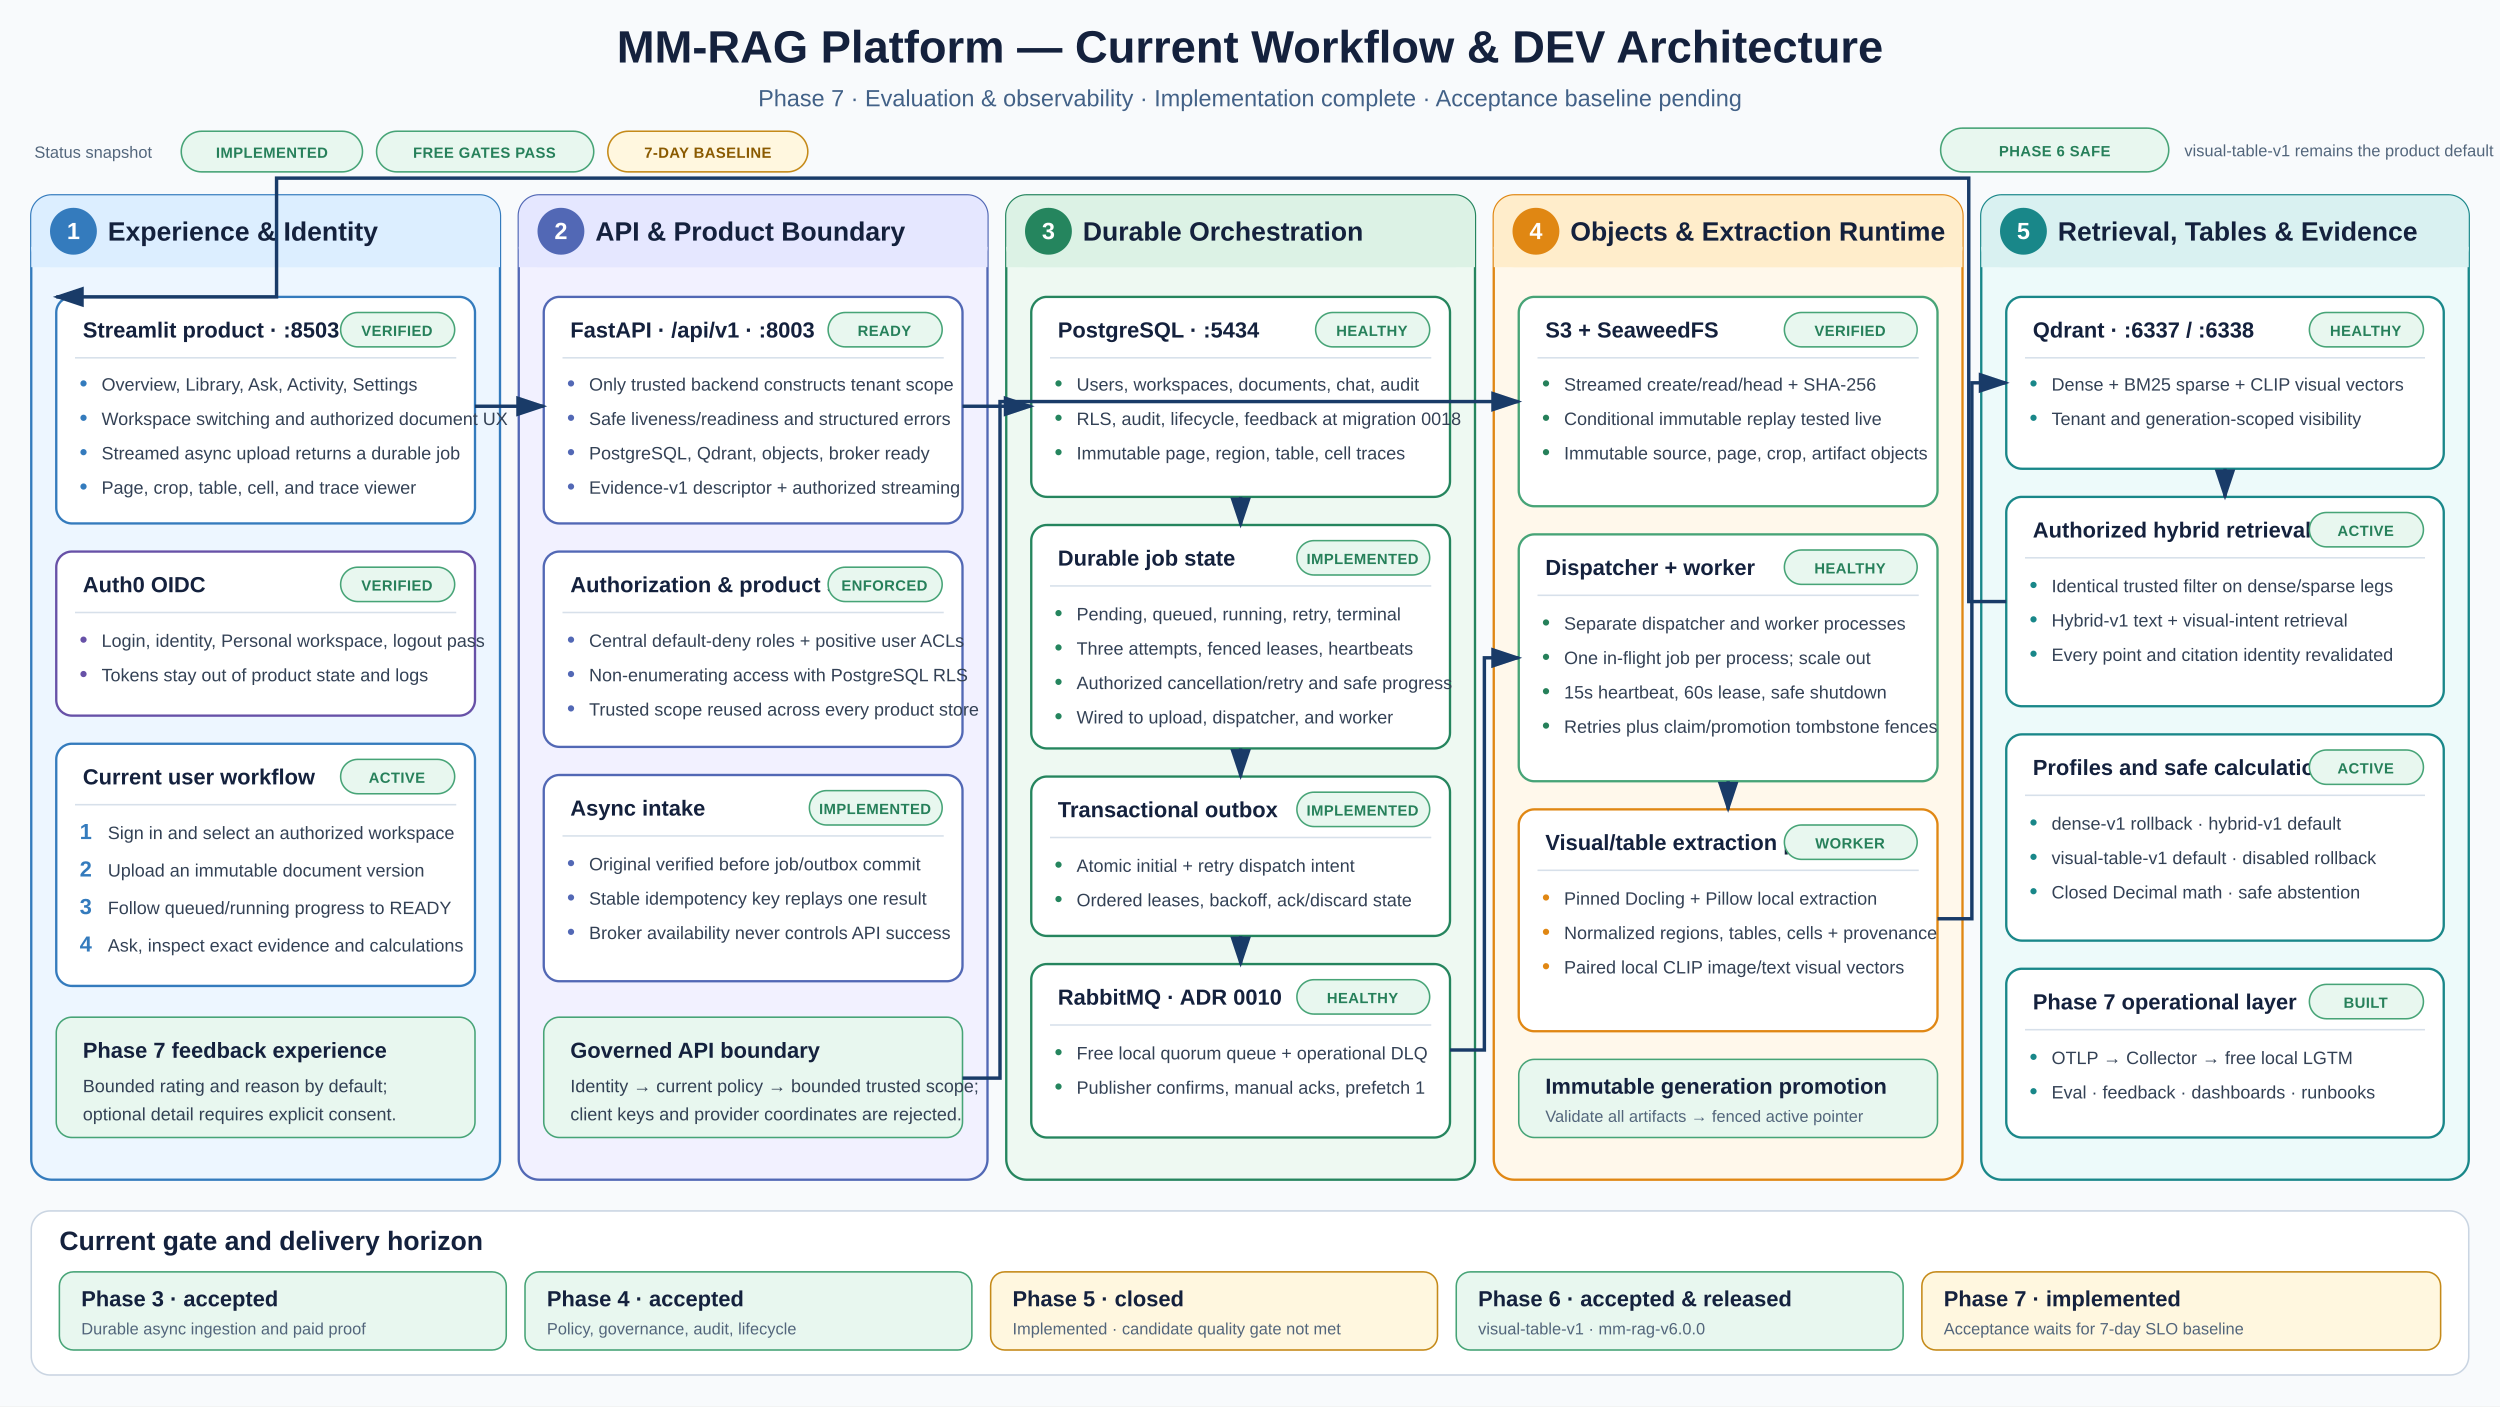
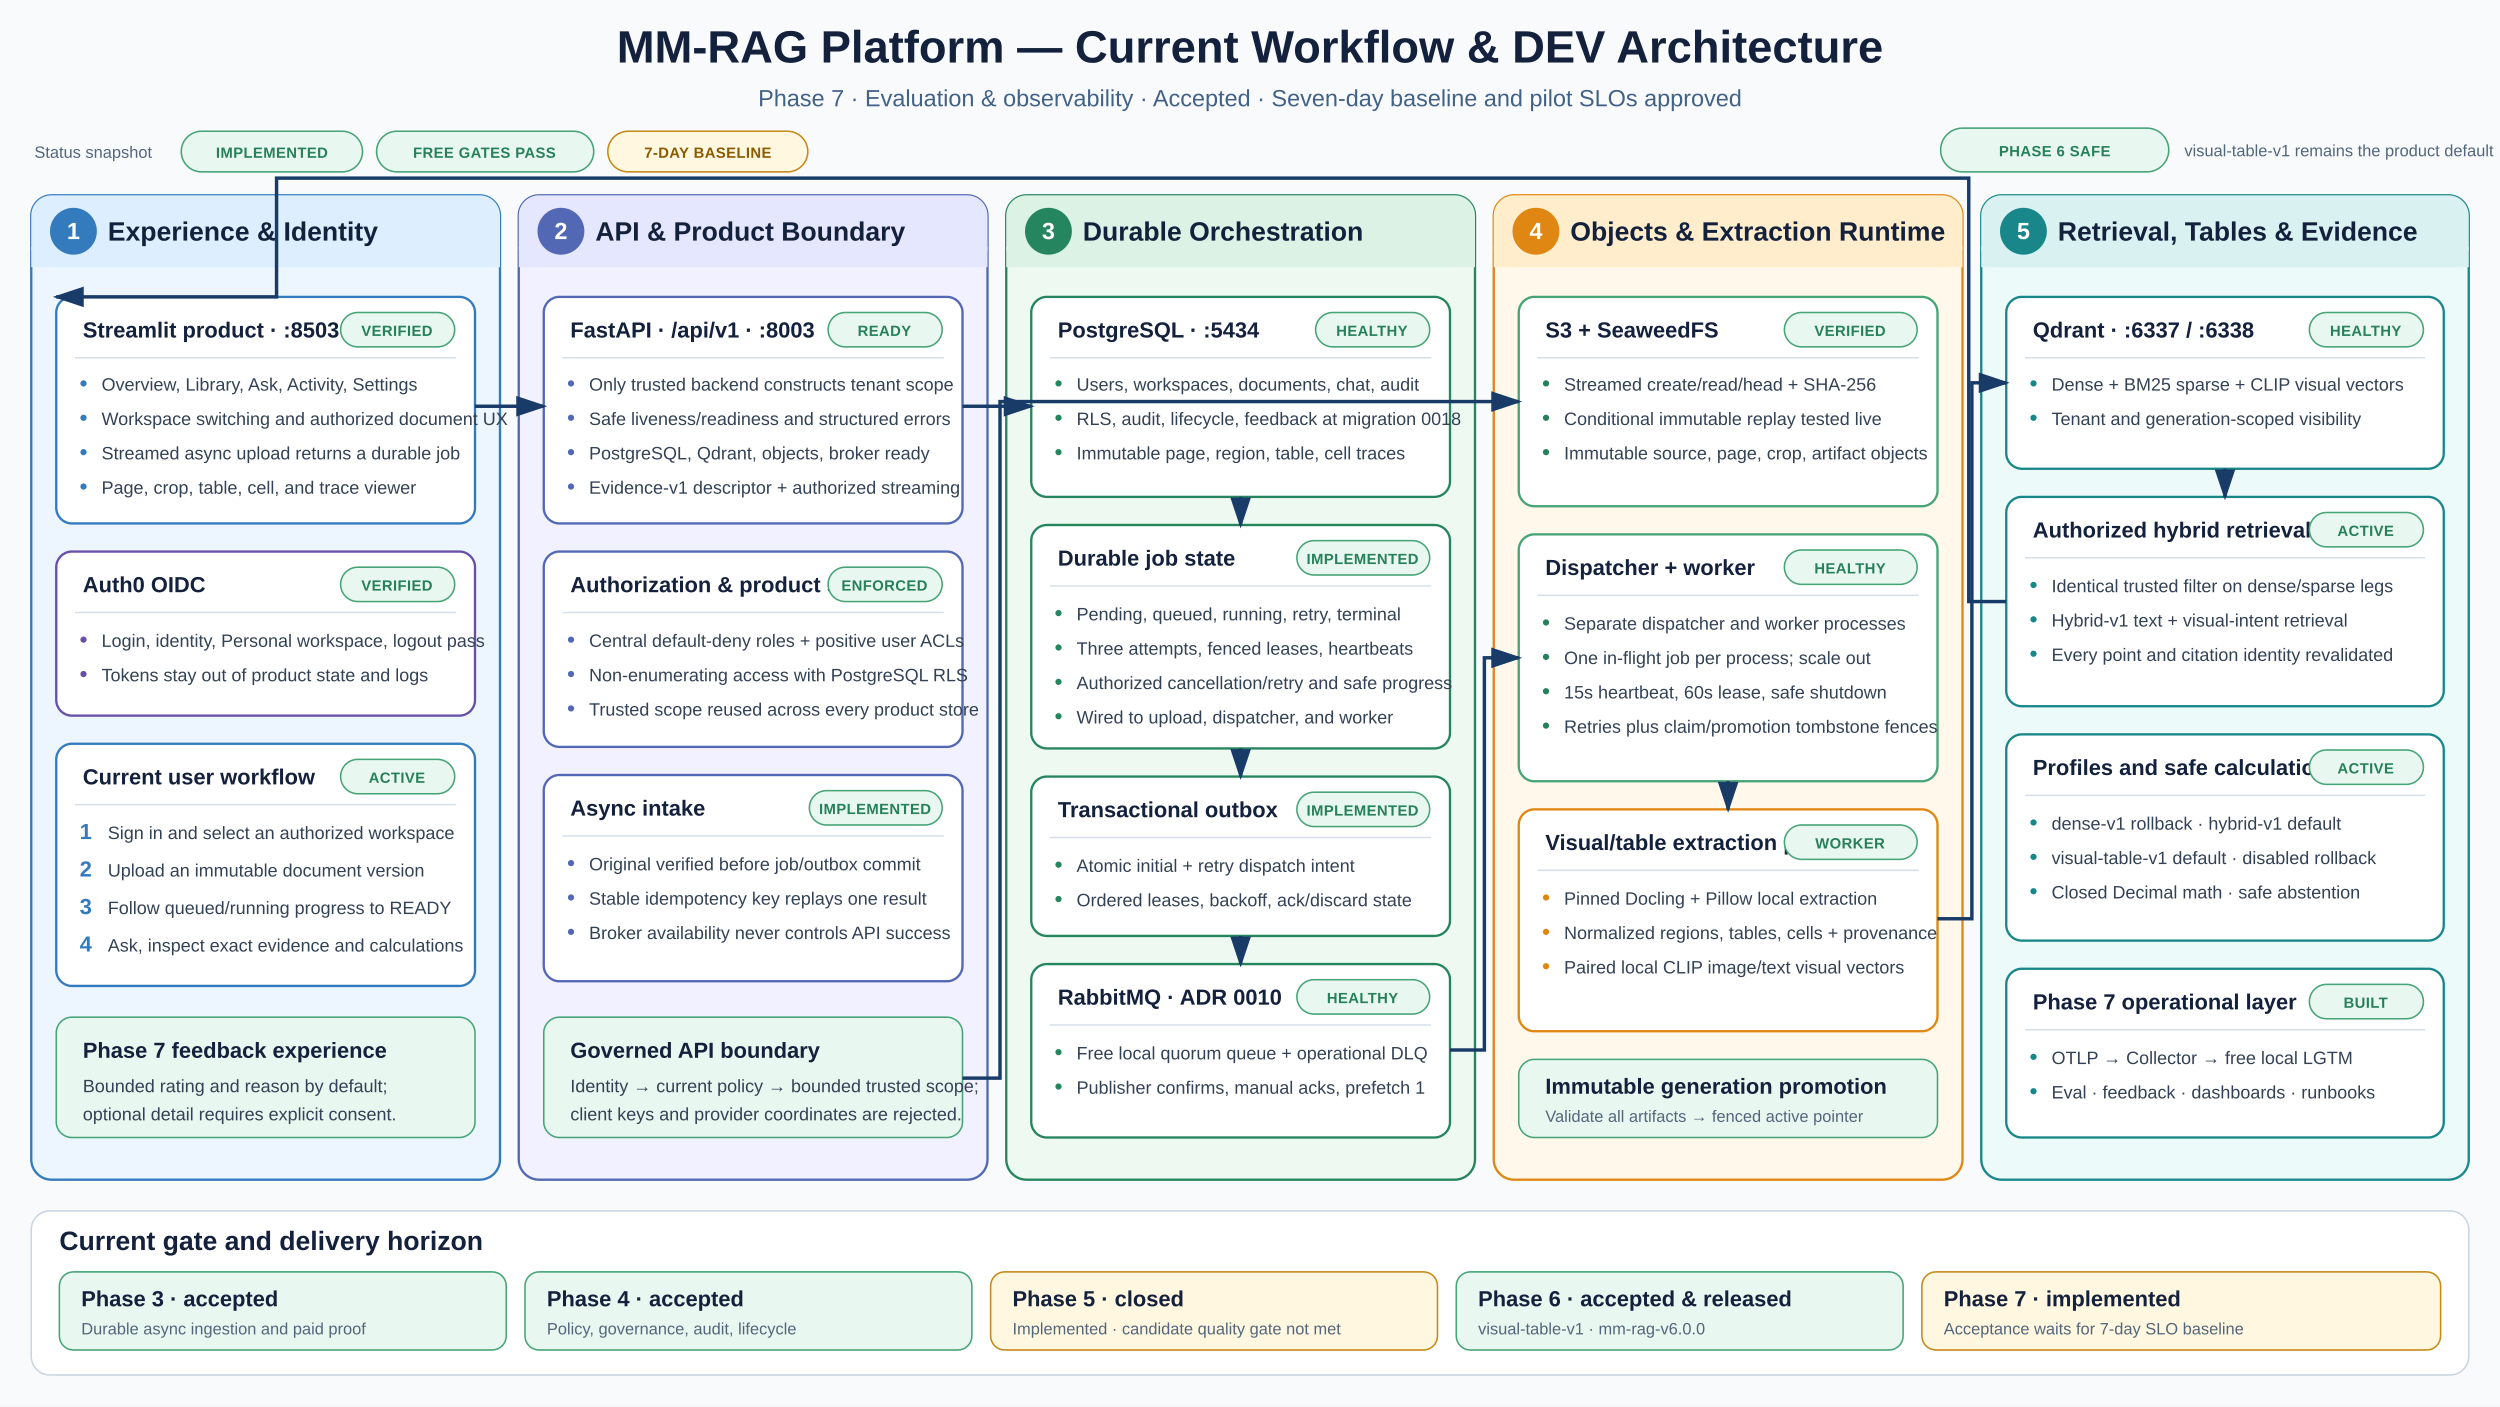
<svg xmlns="http://www.w3.org/2000/svg" width="1600" height="900" viewBox="0 0 1600 900" role="img" aria-labelledby="title desc">
  <defs>
    <marker id="arrow" markerWidth="10" markerHeight="10" refX="8" refY="3" orient="auto" markerUnits="strokeWidth">
      <path d="M0,0 L0,6 L9,3 z" fill="#193b68" />
    </marker>
    <marker id="arrow-plan" markerWidth="10" markerHeight="10" refX="8" refY="3" orient="auto" markerUnits="strokeWidth">
      <path d="M0,0 L0,6 L9,3 z" fill="#64748b" />
    </marker>
    <style>
      .title { font: 700 29px Arial, sans-serif; fill: #14213d; }
      .subtitle { font: 400 15px Arial, sans-serif; fill: #426187; }
      .lane-title { font: 700 17px Arial, sans-serif; fill: #14213d; }
      .card-title { font: 700 14px Arial, sans-serif; fill: #14213d; }
      .body { font: 400 11.5px Arial, sans-serif; fill: #334155; }
      .small { font: 400 10.5px Arial, sans-serif; fill: #52657b; }
      .tiny { font: 700 9.5px Arial, sans-serif; letter-spacing: .25px; }
      .step { font: 700 15px Arial, sans-serif; fill: white; }
      .card { fill: white; stroke-width: 1.5; rx: 10; }
      .divider { stroke: #d7e0ea; stroke-width: 1; }
      .flow { fill: none; stroke: #193b68; stroke-width: 2.2; marker-end: url(#arrow); }
      .planned-flow { fill: none; stroke: #64748b; stroke-width: 2; stroke-dasharray: 7 5; marker-end: url(#arrow-plan); }
      .dot { font: 700 14px Arial, sans-serif; }
    </style>
  </defs>
  <rect width="1600" height="900" fill="#f8fafc" />
  <text x="800" y="40" text-anchor="middle" class="title">MM-RAG Platform — Current Workflow &amp; DEV Architecture</text>
-   <text x="800" y="68" text-anchor="middle" class="subtitle">Phase 7 · Evaluation &amp; observability · Implementation complete · Acceptance baseline pending</text>
+   <text x="800" y="68" text-anchor="middle" class="subtitle">Phase 7 · Evaluation &amp; observability · Accepted · Seven-day baseline and pilot SLOs approved</text>
  <text x="22" y="101" class="small" font-weight="700">Status snapshot</text>
  <rect x="116" y="84" width="116" height="26" rx="13" fill="#e8f7ef" stroke="#47a477" />
  <text x="174" y="101" text-anchor="middle" class="tiny" fill="#26805a">IMPLEMENTED</text>
  <rect x="241" y="84" width="139" height="26" rx="13" fill="#e8f7ef" stroke="#47a477" />
  <text x="310" y="101" text-anchor="middle" class="tiny" fill="#26805a">FREE GATES PASS</text>
  <rect x="389" y="84" width="128" height="26" rx="13" fill="#fff7df" stroke="#c58a19" />
  <text x="453" y="101" text-anchor="middle" class="tiny" fill="#8a5a00">7-DAY BASELINE</text>
  <rect x="1242" y="82" width="146" height="28" rx="14" fill="#e8f7ef" stroke="#47a477" />
  <text x="1315" y="100" text-anchor="middle" class="tiny" fill="#26805a">PHASE 6 SAFE</text>
  <text x="1398" y="100" class="small">visual-table-v1 remains the product default</text>
  <rect x="20" y="125" width="300" height="630" rx="13" fill="#edf6ff" stroke="#347bbd" stroke-width="1.5" />
  <rect x="20" y="125" width="300" height="46" rx="13" fill="#dceeff" />
  <rect x="20" y="158" width="300" height="13" fill="#dceeff" />
  <circle cx="47" cy="148" r="15" fill="#347bbd" />
  <text x="47" y="153" text-anchor="middle" class="step">1</text>
  <text x="69" y="154" class="lane-title">Experience &amp; Identity</text>
  <rect x="36" y="190" width="268" height="145" class="card" stroke="#347bbd" />
  <text x="53" y="216" class="card-title">Streamlit product · :8503</text>
  <rect x="218" y="200" width="73" height="22" rx="11" fill="#e8f7ef" stroke="#47a477" />
  <text x="254" y="215" text-anchor="middle" class="tiny" fill="#26805a">VERIFIED</text>
  <line x1="48" y1="229" x2="292" y2="229" class="divider" />
  <text x="51" y="250" class="dot" fill="#347bbd">•</text>
  <text x="65" y="250" class="body">Overview, Library, Ask, Activity, Settings</text>
  <text x="51" y="272" class="dot" fill="#347bbd">•</text>
  <text x="65" y="272" class="body">Workspace switching and authorized document UX</text>
  <text x="51" y="294" class="dot" fill="#347bbd">•</text>
  <text x="65" y="294" class="body">Streamed async upload returns a durable job</text>
  <text x="51" y="316" class="dot" fill="#347bbd">•</text>
  <text x="65" y="316" class="body">Page, crop, table, cell, and trace viewer</text>
  <rect x="36" y="353" width="268" height="105" class="card" stroke="#6751a7" />
  <text x="53" y="379" class="card-title">Auth0 OIDC</text>
  <rect x="218" y="363" width="73" height="22" rx="11" fill="#e8f7ef" stroke="#47a477" />
  <text x="254" y="378" text-anchor="middle" class="tiny" fill="#26805a">VERIFIED</text>
  <line x1="48" y1="392" x2="292" y2="392" class="divider" />
  <text x="51" y="414" class="dot" fill="#6751a7">•</text>
  <text x="65" y="414" class="body">Login, identity, Personal workspace, logout pass</text>
  <text x="51" y="436" class="dot" fill="#6751a7">•</text>
  <text x="65" y="436" class="body">Tokens stay out of product state and logs</text>
  <rect x="36" y="476" width="268" height="155" class="card" stroke="#347bbd" />
  <text x="53" y="502" class="card-title">Current user workflow</text>
  <rect x="218" y="486" width="73" height="22" rx="11" fill="#e8f7ef" stroke="#47a477" />
  <text x="254" y="501" text-anchor="middle" class="tiny" fill="#26805a">ACTIVE</text>
  <line x1="48" y1="515" x2="292" y2="515" class="divider" />
  <text x="51" y="537" class="dot" fill="#347bbd">1</text>
  <text x="69" y="537" class="body">Sign in and select an authorized workspace</text>
  <text x="51" y="561" class="dot" fill="#347bbd">2</text>
  <text x="69" y="561" class="body">Upload an immutable document version</text>
  <text x="51" y="585" class="dot" fill="#347bbd">3</text>
  <text x="69" y="585" class="body">Follow queued/running progress to READY</text>
  <text x="51" y="609" class="dot" fill="#347bbd">4</text>
  <text x="69" y="609" class="body">Ask, inspect exact evidence and calculations</text>
  <rect x="36" y="651" width="268" height="77" rx="10" fill="#e8f7ef" stroke="#47a477" />
  <text x="53" y="677" class="card-title">Phase 7 feedback experience</text>
  <text x="53" y="699" class="body">Bounded rating and reason by default;</text>
  <text x="53" y="717" class="body">optional detail requires explicit consent.</text>
  <rect x="332" y="125" width="300" height="630" rx="13" fill="#f2f1ff" stroke="#5268b5" stroke-width="1.5" />
  <rect x="332" y="125" width="300" height="46" rx="13" fill="#e5e7ff" />
  <rect x="332" y="158" width="300" height="13" fill="#e5e7ff" />
  <circle cx="359" cy="148" r="15" fill="#5268b5" />
  <text x="359" y="153" text-anchor="middle" class="step">2</text>
  <text x="381" y="154" class="lane-title">API &amp; Product Boundary</text>
  <rect x="348" y="190" width="268" height="145" class="card" stroke="#5268b5" />
  <text x="365" y="216" class="card-title">FastAPI · /api/v1 · :8003</text>
  <rect x="530" y="200" width="73" height="22" rx="11" fill="#e8f7ef" stroke="#47a477" />
  <text x="566" y="215" text-anchor="middle" class="tiny" fill="#26805a">READY</text>
  <line x1="360" y1="229" x2="604" y2="229" class="divider" />
  <text x="363" y="250" class="dot" fill="#5268b5">•</text>
  <text x="377" y="250" class="body">Only trusted backend constructs tenant scope</text>
  <text x="363" y="272" class="dot" fill="#5268b5">•</text>
  <text x="377" y="272" class="body">Safe liveness/readiness and structured errors</text>
  <text x="363" y="294" class="dot" fill="#5268b5">•</text>
  <text x="377" y="294" class="body">PostgreSQL, Qdrant, objects, broker ready</text>
  <text x="363" y="316" class="dot" fill="#5268b5">•</text>
  <text x="377" y="316" class="body">Evidence-v1 descriptor + authorized streaming</text>
  <rect x="348" y="353" width="268" height="125" class="card" stroke="#5268b5" />
  <text x="365" y="379" class="card-title">Authorization &amp; product services</text>
  <rect x="530" y="363" width="73" height="22" rx="11" fill="#e8f7ef" stroke="#47a477" />
  <text x="566" y="378" text-anchor="middle" class="tiny" fill="#26805a">ENFORCED</text>
  <line x1="360" y1="392" x2="604" y2="392" class="divider" />
  <text x="363" y="414" class="dot" fill="#5268b5">•</text>
  <text x="377" y="414" class="body">Central default-deny roles + positive user ACLs</text>
  <text x="363" y="436" class="dot" fill="#5268b5">•</text>
  <text x="377" y="436" class="body">Non-enumerating access with PostgreSQL RLS</text>
  <text x="363" y="458" class="dot" fill="#5268b5">•</text>
  <text x="377" y="458" class="body">Trusted scope reused across every product store</text>
  <rect x="348" y="496" width="268" height="132" class="card" stroke="#5268b5" />
  <text x="365" y="522" class="card-title">Async intake</text>
  <rect x="518" y="506" width="85" height="22" rx="11" fill="#e8f7ef" stroke="#47a477" />
  <text x="560" y="521" text-anchor="middle" class="tiny" fill="#26805a">IMPLEMENTED</text>
  <line x1="360" y1="535" x2="604" y2="535" class="divider" />
  <text x="363" y="557" class="dot" fill="#5268b5">•</text>
  <text x="377" y="557" class="body">Original verified before job/outbox commit</text>
  <text x="363" y="579" class="dot" fill="#5268b5">•</text>
  <text x="377" y="579" class="body">Stable idempotency key replays one result</text>
  <text x="363" y="601" class="dot" fill="#5268b5">•</text>
  <text x="377" y="601" class="body">Broker availability never controls API success</text>
  <rect x="348" y="651" width="268" height="77" rx="10" fill="#e8f7ef" stroke="#47a477" />
  <text x="365" y="677" class="card-title">Governed API boundary</text>
  <text x="365" y="699" class="body">Identity → current policy → bounded trusted scope;</text>
  <text x="365" y="717" class="body">client keys and provider coordinates are rejected.</text>
  <rect x="644" y="125" width="300" height="630" rx="13" fill="#eef9f2" stroke="#25855e" stroke-width="1.5" />
  <rect x="644" y="125" width="300" height="46" rx="13" fill="#dcf2e5" />
  <rect x="644" y="158" width="300" height="13" fill="#dcf2e5" />
  <circle cx="671" cy="148" r="15" fill="#25855e" />
  <text x="671" y="153" text-anchor="middle" class="step">3</text>
  <text x="693" y="154" class="lane-title">Durable Orchestration</text>
  <rect x="660" y="190" width="268" height="128" class="card" stroke="#25855e" />
  <text x="677" y="216" class="card-title">PostgreSQL · :5434</text>
  <rect x="842" y="200" width="73" height="22" rx="11" fill="#e8f7ef" stroke="#47a477" />
  <text x="878" y="215" text-anchor="middle" class="tiny" fill="#26805a">HEALTHY</text>
  <line x1="672" y1="229" x2="916" y2="229" class="divider" />
  <text x="675" y="250" class="dot" fill="#25855e">•</text>
  <text x="689" y="250" class="body">Users, workspaces, documents, chat, audit</text>
  <text x="675" y="272" class="dot" fill="#25855e">•</text>
  <text x="689" y="272" class="body">RLS, audit, lifecycle, feedback at migration 0018</text>
  <text x="675" y="294" class="dot" fill="#25855e">•</text>
  <text x="689" y="294" class="body">Immutable page, region, table, cell traces</text>
  <rect x="660" y="336" width="268" height="143" class="card" stroke="#25855e" />
  <text x="677" y="362" class="card-title">Durable job state</text>
  <rect x="830" y="346" width="85" height="22" rx="11" fill="#e8f7ef" stroke="#47a477" />
  <text x="872" y="361" text-anchor="middle" class="tiny" fill="#26805a">IMPLEMENTED</text>
  <line x1="672" y1="375" x2="916" y2="375" class="divider" />
  <text x="675" y="397" class="dot" fill="#25855e">•</text>
  <text x="689" y="397" class="body">Pending, queued, running, retry, terminal</text>
  <text x="675" y="419" class="dot" fill="#25855e">•</text>
  <text x="689" y="419" class="body">Three attempts, fenced leases, heartbeats</text>
  <text x="675" y="441" class="dot" fill="#25855e">•</text>
  <text x="689" y="441" class="body">Authorized cancellation/retry and safe progress</text>
  <text x="675" y="463" class="dot" fill="#25855e">•</text>
  <text x="689" y="463" class="body">Wired to upload, dispatcher, and worker</text>
  <rect x="660" y="497" width="268" height="102" class="card" stroke="#25855e" />
  <text x="677" y="523" class="card-title">Transactional outbox</text>
  <rect x="830" y="507" width="85" height="22" rx="11" fill="#e8f7ef" stroke="#47a477" />
  <text x="872" y="522" text-anchor="middle" class="tiny" fill="#26805a">IMPLEMENTED</text>
  <line x1="672" y1="536" x2="916" y2="536" class="divider" />
  <text x="675" y="558" class="dot" fill="#25855e">•</text>
  <text x="689" y="558" class="body">Atomic initial + retry dispatch intent</text>
  <text x="675" y="580" class="dot" fill="#25855e">•</text>
  <text x="689" y="580" class="body">Ordered leases, backoff, ack/discard state</text>
  <rect x="660" y="617" width="268" height="111" class="card" stroke="#25855e" />
  <text x="677" y="643" class="card-title">RabbitMQ · ADR 0010</text>
  <rect x="830" y="627" width="85" height="22" rx="11" fill="#e8f7ef" stroke="#47a477" />
  <text x="872" y="642" text-anchor="middle" class="tiny" fill="#26805a">HEALTHY</text>
  <line x1="672" y1="656" x2="916" y2="656" class="divider" />
  <text x="675" y="678" class="dot" fill="#25855e">•</text>
  <text x="689" y="678" class="body">Free local quorum queue + operational DLQ</text>
  <text x="675" y="700" class="dot" fill="#25855e">•</text>
  <text x="689" y="700" class="body">Publisher confirms, manual acks, prefetch 1</text>
  <rect x="956" y="125" width="300" height="630" rx="13" fill="#fff8eb" stroke="#e08713" stroke-width="1.5" />
  <rect x="956" y="125" width="300" height="46" rx="13" fill="#ffedcb" />
  <rect x="956" y="158" width="300" height="13" fill="#ffedcb" />
  <circle cx="983" cy="148" r="15" fill="#e08713" />
  <text x="983" y="153" text-anchor="middle" class="step">4</text>
  <text x="1005" y="154" class="lane-title">Objects &amp; Extraction Runtime</text>
  <rect x="972" y="190" width="268" height="134" class="card" stroke="#47a477" />
  <text x="989" y="216" class="card-title">S3 + SeaweedFS</text>
  <rect x="1142" y="200" width="85" height="22" rx="11" fill="#e8f7ef" stroke="#47a477" />
  <text x="1184" y="215" text-anchor="middle" class="tiny" fill="#26805a">VERIFIED</text>
  <line x1="984" y1="229" x2="1228" y2="229" class="divider" />
  <text x="987" y="250" class="dot" fill="#26805a">•</text>
  <text x="1001" y="250" class="body">Streamed create/read/head + SHA-256</text>
  <text x="987" y="272" class="dot" fill="#26805a">•</text>
  <text x="1001" y="272" class="body">Conditional immutable replay tested live</text>
  <text x="987" y="294" class="dot" fill="#26805a">•</text>
  <text x="1001" y="294" class="body">Immutable source, page, crop, artifact objects</text>
  <rect x="972" y="342" width="268" height="158" class="card" stroke="#47a477" />
  <text x="989" y="368" class="card-title">Dispatcher + worker</text>
  <rect x="1142" y="352" width="85" height="22" rx="11" fill="#e8f7ef" stroke="#47a477" />
  <text x="1184" y="367" text-anchor="middle" class="tiny" fill="#26805a">HEALTHY</text>
  <line x1="984" y1="381" x2="1228" y2="381" class="divider" />
  <text x="987" y="403" class="dot" fill="#26805a">•</text>
  <text x="1001" y="403" class="body">Separate dispatcher and worker processes</text>
  <text x="987" y="425" class="dot" fill="#26805a">•</text>
  <text x="1001" y="425" class="body">One in-flight job per process; scale out</text>
  <text x="987" y="447" class="dot" fill="#26805a">•</text>
  <text x="1001" y="447" class="body">15s heartbeat, 60s lease, safe shutdown</text>
  <text x="987" y="469" class="dot" fill="#26805a">•</text>
  <text x="1001" y="469" class="body">Retries plus claim/promotion tombstone fences</text>
  <rect x="972" y="518" width="268" height="142" class="card" stroke="#e08713" />
  <text x="989" y="544" class="card-title">Visual/table extraction pipeline</text>
  <rect x="1142" y="528" width="85" height="22" rx="11" fill="#e8f7ef" stroke="#47a477" />
  <text x="1184" y="543" text-anchor="middle" class="tiny" fill="#26805a">WORKER</text>
  <line x1="984" y1="557" x2="1228" y2="557" class="divider" />
  <text x="987" y="579" class="dot" fill="#e08713">•</text>
  <text x="1001" y="579" class="body">Pinned Docling + Pillow local extraction</text>
  <text x="987" y="601" class="dot" fill="#e08713">•</text>
  <text x="1001" y="601" class="body">Normalized regions, tables, cells + provenance</text>
  <text x="987" y="623" class="dot" fill="#e08713">•</text>
  <text x="1001" y="623" class="body">Paired local CLIP image/text visual vectors</text>
  <rect x="972" y="678" width="268" height="50" rx="10" fill="#e8f7ef" stroke="#47a477" />
  <text x="989" y="700" class="card-title">Immutable generation promotion</text>
  <text x="989" y="718" class="small">Validate all artifacts → fenced active pointer</text>
  <rect x="1268" y="125" width="312" height="630" rx="13" fill="#edfafa" stroke="#198789" stroke-width="1.5" />
  <rect x="1268" y="125" width="312" height="46" rx="13" fill="#d9f1f1" />
  <rect x="1268" y="158" width="312" height="13" fill="#d9f1f1" />
  <circle cx="1295" cy="148" r="15" fill="#198789" />
  <text x="1295" y="153" text-anchor="middle" class="step">5</text>
  <text x="1317" y="154" class="lane-title">Retrieval, Tables &amp; Evidence</text>
  <rect x="1284" y="190" width="280" height="110" class="card" stroke="#198789" />
  <text x="1301" y="216" class="card-title">Qdrant · :6337 / :6338</text>
  <rect x="1478" y="200" width="73" height="22" rx="11" fill="#e8f7ef" stroke="#47a477" />
  <text x="1514" y="215" text-anchor="middle" class="tiny" fill="#26805a">HEALTHY</text>
  <line x1="1296" y1="229" x2="1552" y2="229" class="divider" />
  <text x="1299" y="250" class="dot" fill="#198789">•</text>
  <text x="1313" y="250" class="body">Dense + BM25 sparse + CLIP visual vectors</text>
  <text x="1299" y="272" class="dot" fill="#198789">•</text>
  <text x="1313" y="272" class="body">Tenant and generation-scoped visibility</text>
  <rect x="1284" y="318" width="280" height="134" class="card" stroke="#198789" />
  <text x="1301" y="344" class="card-title">Authorized hybrid retrieval</text>
  <rect x="1478" y="328" width="73" height="22" rx="11" fill="#e8f7ef" stroke="#47a477" />
  <text x="1514" y="343" text-anchor="middle" class="tiny" fill="#26805a">ACTIVE</text>
  <line x1="1296" y1="357" x2="1552" y2="357" class="divider" />
  <text x="1299" y="379" class="dot" fill="#198789">•</text>
  <text x="1313" y="379" class="body">Identical trusted filter on dense/sparse legs</text>
  <text x="1299" y="401" class="dot" fill="#198789">•</text>
  <text x="1313" y="401" class="body">Hybrid-v1 text + visual-intent retrieval</text>
  <text x="1299" y="423" class="dot" fill="#198789">•</text>
  <text x="1313" y="423" class="body">Every point and citation identity revalidated</text>
  <rect x="1284" y="470" width="280" height="132" class="card" stroke="#198789" />
  <text x="1301" y="496" class="card-title">Profiles and safe calculation</text>
  <rect x="1478" y="480" width="73" height="22" rx="11" fill="#e8f7ef" stroke="#47a477" />
  <text x="1514" y="495" text-anchor="middle" class="tiny" fill="#26805a">ACTIVE</text>
  <line x1="1296" y1="509" x2="1552" y2="509" class="divider" />
  <text x="1299" y="531" class="dot" fill="#198789">•</text>
  <text x="1313" y="531" class="body">dense-v1 rollback · hybrid-v1 default</text>
  <text x="1299" y="553" class="dot" fill="#198789">•</text>
  <text x="1313" y="553" class="body">visual-table-v1 default · disabled rollback</text>
  <text x="1299" y="575" class="dot" fill="#198789">•</text>
  <text x="1313" y="575" class="body">Closed Decimal math · safe abstention</text>
  <rect x="1284" y="620" width="280" height="108" class="card" stroke="#198789" />
  <text x="1301" y="646" class="card-title">Phase 7 operational layer</text>
  <rect x="1478" y="630" width="73" height="22" rx="11" fill="#e8f7ef" stroke="#47a477" />
  <text x="1514" y="645" text-anchor="middle" class="tiny" fill="#26805a">BUILT</text>
  <line x1="1296" y1="659" x2="1552" y2="659" class="divider" />
  <text x="1299" y="681" class="dot" fill="#198789">•</text>
  <text x="1313" y="681" class="body">OTLP → Collector → free local LGTM</text>
  <text x="1299" y="703" class="dot" fill="#198789">•</text>
  <text x="1313" y="703" class="body">Eval · feedback · dashboards · runbooks</text>
  <path d="M304 260 H348" class="flow" />
  <path d="M616 260 H660" class="flow" />
  <path d="M794 318 V336" class="flow" />
  <path d="M794 479 V497" class="flow" />
  <path d="M794 599 V617" class="flow" />
  <path d="M928 672 H950 V421 H972" class="flow" />
  <path d="M1106 500 V518" class="flow" />
  <path d="M1240 588 H1262 V245 H1284" class="flow" />
  <path d="M1424 300 V318" class="flow" />
  <path d="M1284 385 H1260 V114 H177 V190 H36" class="flow" />
  <path d="M616 690 H640 V257 H972" class="flow" />
  <rect x="20" y="775" width="1560" height="105" rx="12" fill="white" stroke="#cad5e2" />
  <text x="38" y="800" class="lane-title">Current gate and delivery horizon</text>
  <rect x="38" y="814" width="286" height="50" rx="9" fill="#e8f7ef" stroke="#47a477" />
  <text x="52" y="836" class="card-title" fill="#26805a">Phase 3 · accepted</text>
  <text x="52" y="854" class="small">Durable async ingestion and paid proof</text>
  <rect x="336" y="814" width="286" height="50" rx="9" fill="#e8f7ef" stroke="#47a477" />
  <text x="350" y="836" class="card-title" fill="#26805a">Phase 4 · accepted</text>
  <text x="350" y="854" class="small">Policy, governance, audit, lifecycle</text>
  <rect x="634" y="814" width="286" height="50" rx="9" fill="#fff7df" stroke="#c58a19" />
  <text x="648" y="836" class="card-title" fill="#8a5a00">Phase 5 · closed</text>
  <text x="648" y="854" class="small">Implemented · candidate quality gate not met</text>
  <rect x="932" y="814" width="286" height="50" rx="9" fill="#e8f7ef" stroke="#47a477" />
  <text x="946" y="836" class="card-title" fill="#26805a">Phase 6 · accepted &amp; released</text>
  <text x="946" y="854" class="small">visual-table-v1 · mm-rag-v6.0.0</text>
  <rect x="1230" y="814" width="332" height="50" rx="9" fill="#fff7df" stroke="#c58a19" />
  <text x="1244" y="836" class="card-title" fill="#8a5a00">Phase 7 · implemented</text>
  <text x="1244" y="854" class="small">Acceptance waits for 7-day SLO baseline</text>
</svg>
